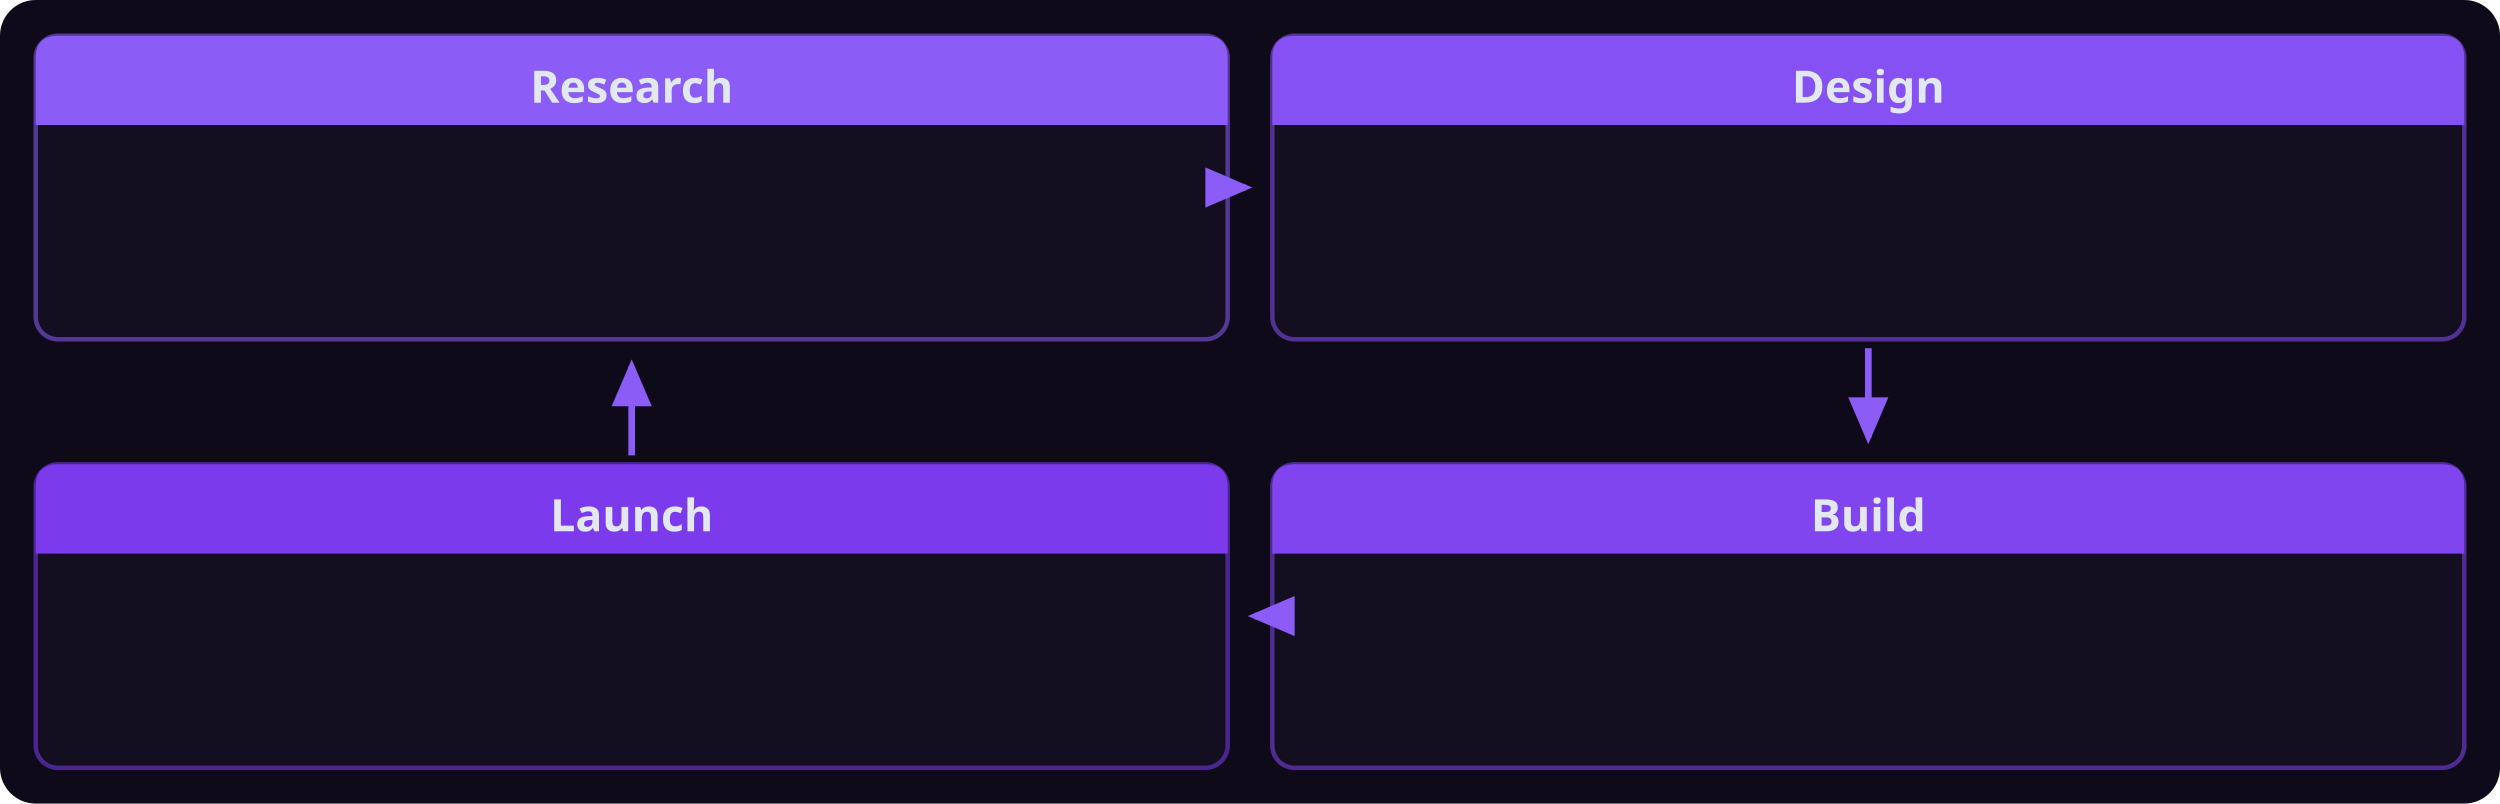
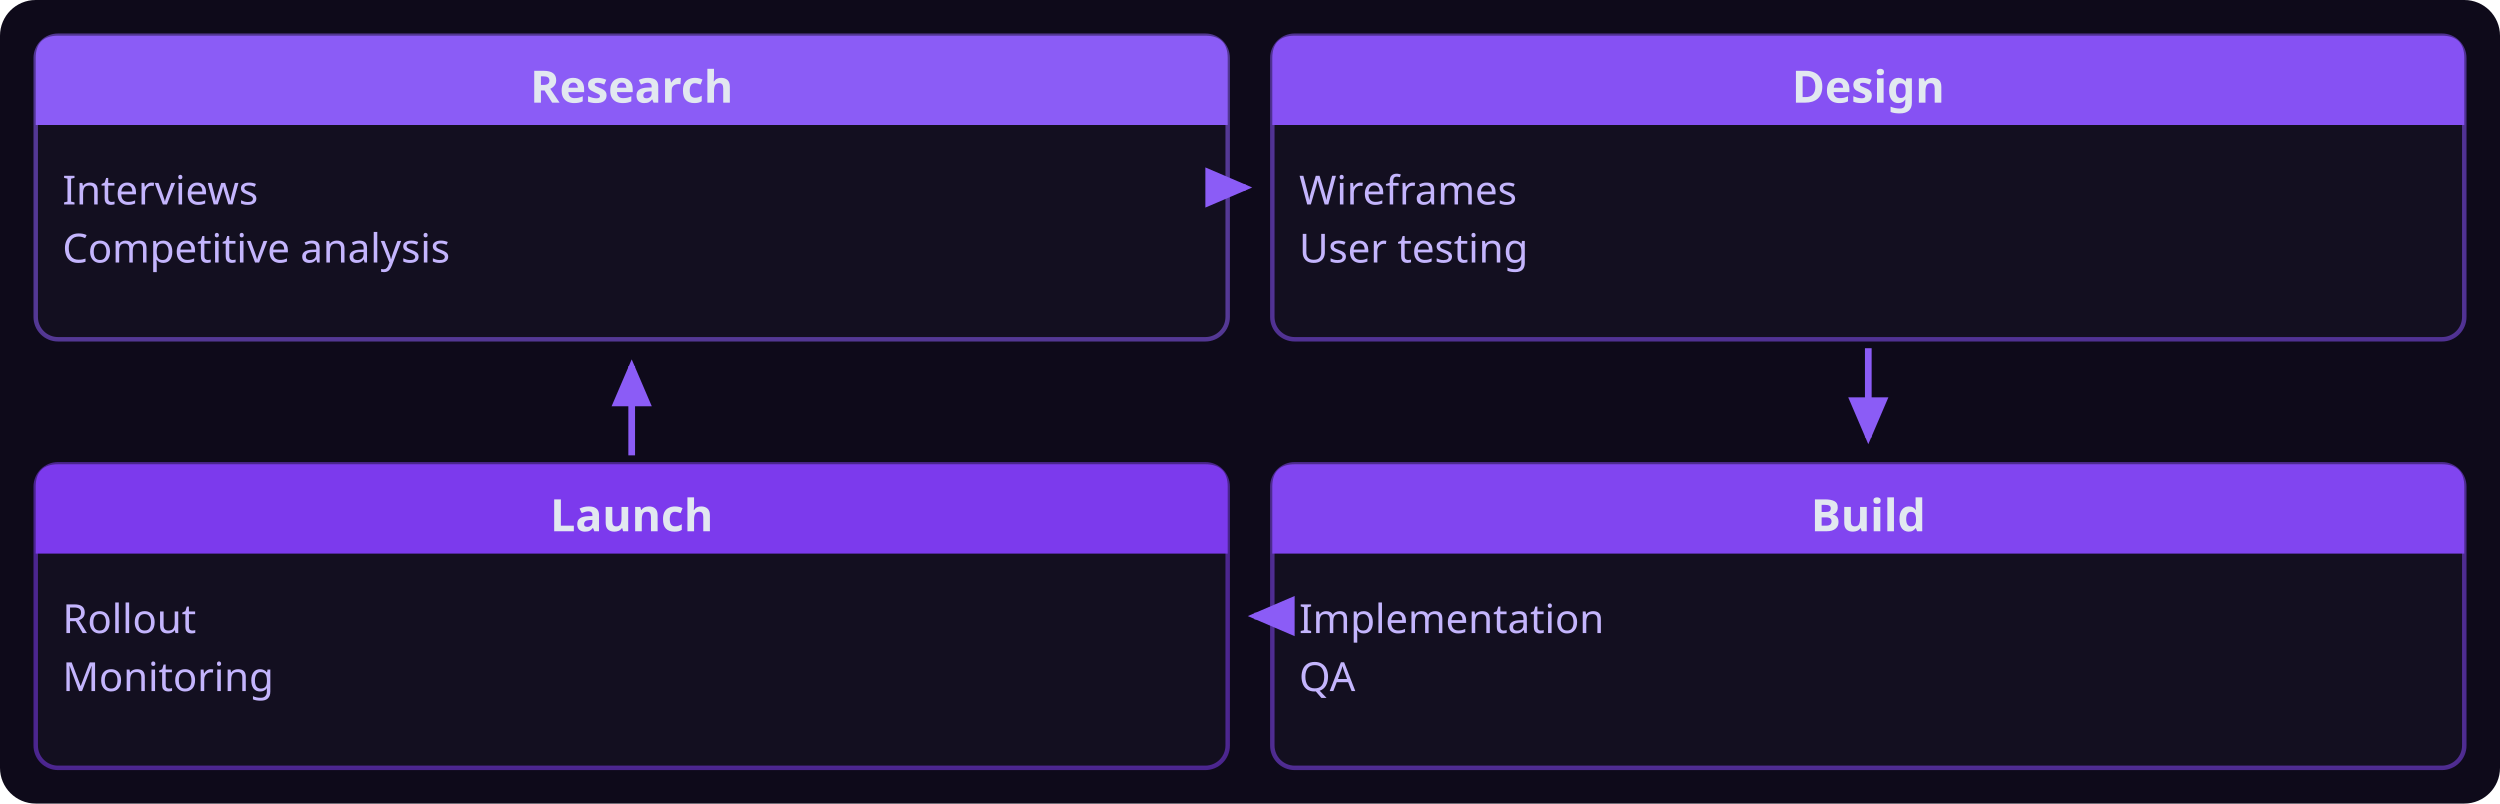
<svg xmlns="http://www.w3.org/2000/svg" viewBox="0 0 560 180" style="width:100%;height:auto">
  <rect width="560" height="180" fill="#0e0a1a" rx="8" />
  <defs>
    <marker id="bc-arr" markerWidth="8" markerHeight="8" refX="6" refY="3" orient="auto">
      <path d="M0,0 L7,3 L0,6 Z" fill="#8b5cf6" />
    </marker>
  </defs>
  <rect x="8" y="8" width="267" height="68" rx="5" fill="#130f20" stroke="#8b5cf6" stroke-opacity="0.55" stroke-width="1" />
  <path d="M 13 8 L 270 8 Q 275 8 275 13 L 275 28 L 8 28 L 8 13 Q 8 8 13 8 Z" fill="#8b5cf6" />
  <text x="141.5" y="23" text-anchor="middle" font-size="10" fill="#e2e8f0" font-family="system-ui,sans-serif" font-weight="600">Research</text>
+   <text x="14" y="45.8" font-size="9" fill="#c4b5fd" font-family="system-ui,sans-serif">Interviews</text>
+   <text x="14" y="58.8" font-size="9" fill="#c4b5fd" font-family="system-ui,sans-serif">Competitive analysis</text>
  <rect x="285" y="8" width="267" height="68" rx="5" fill="#130f20" stroke="#8651f3" stroke-opacity="0.55" stroke-width="1" />
  <path d="M 290 8 L 547 8 Q 552 8 552 13 L 552 28 L 285 28 L 285 13 Q 285 8 290 8 Z" fill="#8651f3" />
  <text x="418.5" y="23" text-anchor="middle" font-size="10" fill="#e2e8f0" font-family="system-ui,sans-serif" font-weight="600">Design</text>
+   <text x="291" y="45.8" font-size="9" fill="#c4b5fd" font-family="system-ui,sans-serif">Wireframes</text>
+   <text x="291" y="58.8" font-size="9" fill="#c4b5fd" font-family="system-ui,sans-serif">User testing</text>
  <rect x="285" y="104" width="267" height="68" rx="5" fill="#130f20" stroke="#8145f0" stroke-opacity="0.55" stroke-width="1" />
  <path d="M 290 104 L 547 104 Q 552 104 552 109 L 552 124 L 285 124 L 285 109 Q 285 104 290 104 Z" fill="#8145f0" />
  <text x="418.5" y="119" text-anchor="middle" font-size="10" fill="#e2e8f0" font-family="system-ui,sans-serif" font-weight="600">Build</text>
+   <text x="291" y="141.8" font-size="9" fill="#c4b5fd" font-family="system-ui,sans-serif">Implementation</text>
+   <text x="291" y="154.8" font-size="9" fill="#c4b5fd" font-family="system-ui,sans-serif">QA</text>
  <rect x="8" y="104" width="267" height="68" rx="5" fill="#130f20" stroke="#7c3aed" stroke-opacity="0.55" stroke-width="1" />
  <path d="M 13 104 L 270 104 Q 275 104 275 109 L 275 124 L 8 124 L 8 109 Q 8 104 13 104 Z" fill="#7c3aed" />
  <text x="141.5" y="119" text-anchor="middle" font-size="10" fill="#e2e8f0" font-family="system-ui,sans-serif" font-weight="600">Launch</text>
+   <text x="14" y="141.8" font-size="9" fill="#c4b5fd" font-family="system-ui,sans-serif">Rollout</text>
+   <text x="14" y="154.8" font-size="9" fill="#c4b5fd" font-family="system-ui,sans-serif">Monitoring</text>
  <line x1="277.0" y1="42.0" x2="279.0" y2="42.0" stroke="#8b5cf6" stroke-width="1.5" marker-end="url(#bc-arr)" />
  <line x1="418.5" y1="78.0" x2="418.5" y2="98.0" stroke="#8b5cf6" stroke-width="1.5" marker-end="url(#bc-arr)" />
  <line x1="283.0" y1="138.0" x2="281.0" y2="138.0" stroke="#8b5cf6" stroke-width="1.5" marker-end="url(#bc-arr)" />
  <line x1="141.5" y1="102.0" x2="141.5" y2="82.0" stroke="#8b5cf6" stroke-width="1.5" marker-end="url(#bc-arr)" />
</svg>
